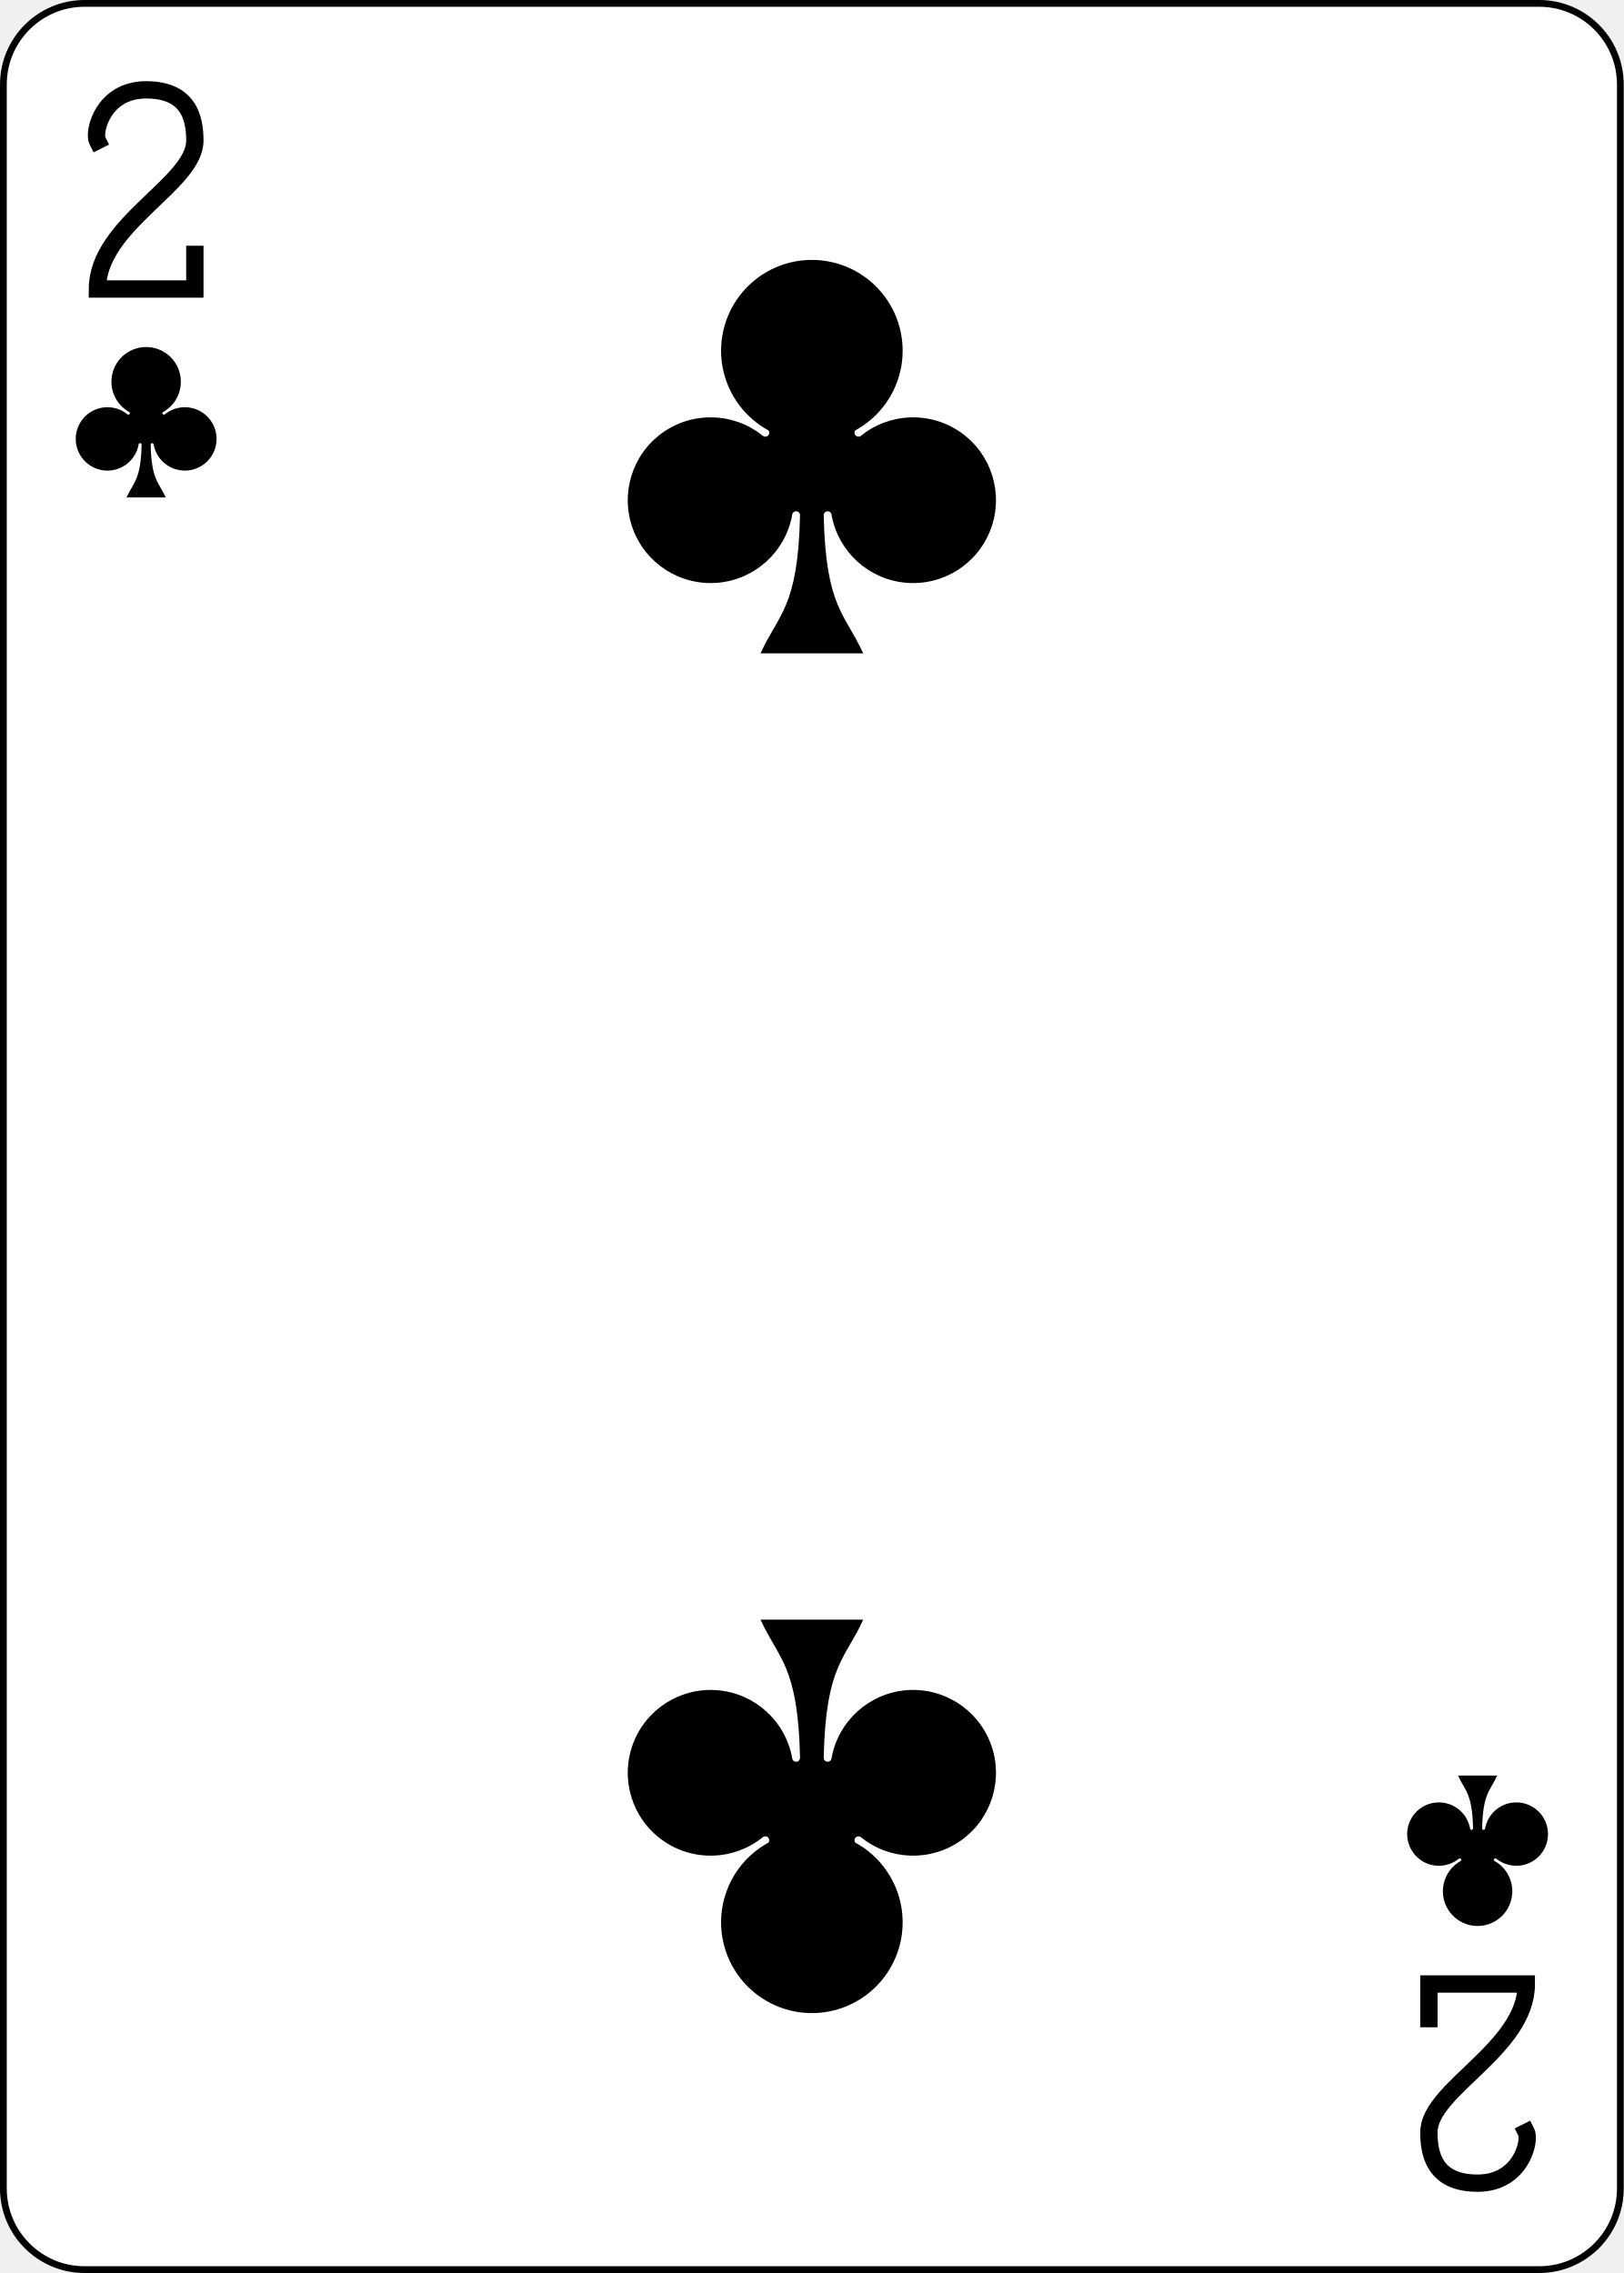
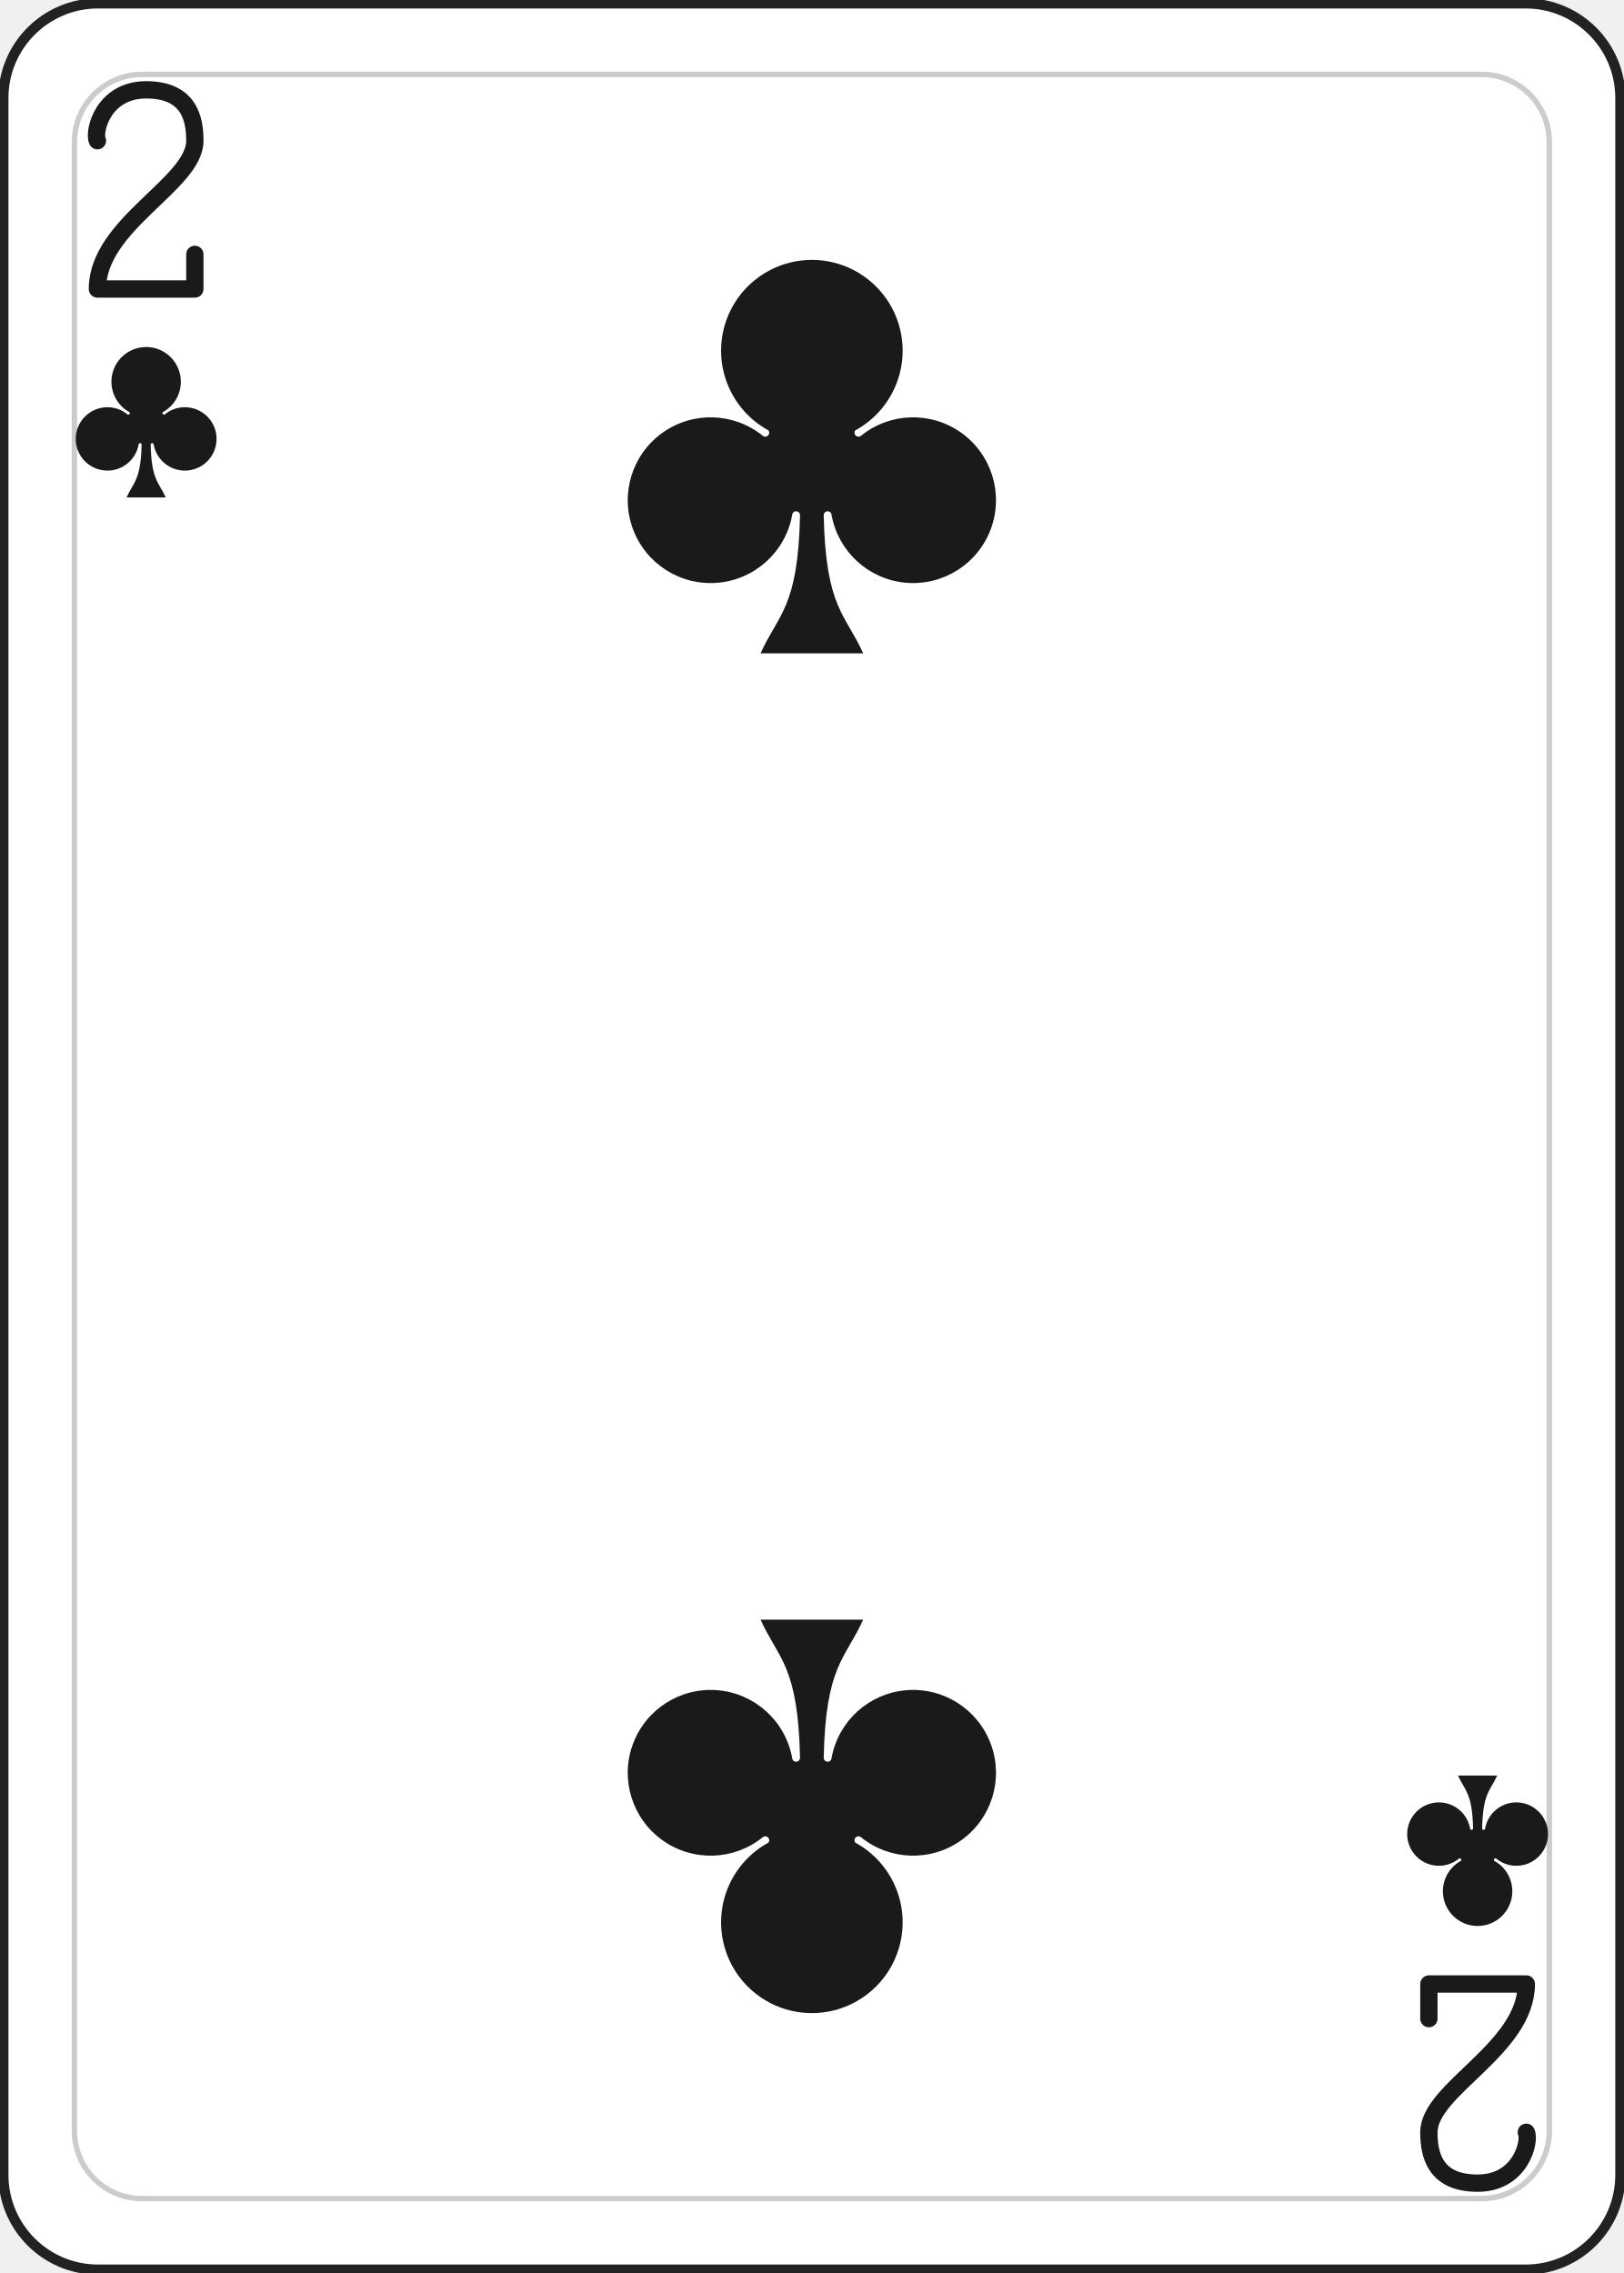
<svg xmlns="http://www.w3.org/2000/svg" xmlns:xlink="http://www.w3.org/1999/xlink" class="card" face="2C" height="3.5in" preserveAspectRatio="none" viewBox="-120 -168 240 336" width="2.5in">
  <defs>
    <symbol id="SC2" viewBox="-600 -600 1200 1200" preserveAspectRatio="xMinYMid">
-       <path d="M30 150C35 385 85 400 130 500L-130 500C-85 400 -35 385 -30 150A10 10 0 0 0 -50 150A210 210 0 1 1 -124 -51A10 10 0 0 0 -110 -65A230 230 0 1 1 110 -65A10 10 0 0 0 124 -51A210 210 0 1 1 50 150A10 10 0 0 0 30 150Z" fill="black" />
+       <path d="M30 150C35 385 85 400 130 500L-130 500C-85 400 -35 385 -30 150A10 10 0 0 0 -50 150A210 210 0 1 1 -124 -51A10 10 0 0 0 -110 -65A230 230 0 1 1 110 -65A10 10 0 0 0 124 -51A210 210 0 1 1 50 150A10 10 0 0 0 30 150Z" fill="#1a1a1a" />
    </symbol>
    <symbol id="VC2" viewBox="-500 -500 1000 1000" preserveAspectRatio="xMinYMid">
-       <path d="M-225 -225C-245 -265 -200 -460 0 -460C 200 -460 225 -325 225 -225C225 -25 -225 160 -225 460L225 460L225 300" stroke="black" stroke-width="80" stroke-linecap="square" stroke-miterlimit="1.5" fill="none" />
+       <path d="M-225 -225C-245 -265 -200 -460 0 -460C200 -460 225 -325 225 -225C225 -25 -225 160 -225 460L225 460L225 300" stroke="#1a1a1a" stroke-width="80" stroke-linecap="round" stroke-linejoin="round" fill="none" />
    </symbol>
  </defs>
-   <rect width="239" height="335" x="-119.5" y="-167.5" rx="12" ry="12" fill="white" stroke="black" />
+   <rect width="239" height="335" x="-119.5" y="-167.5" rx="14" ry="14" fill="#fff" stroke="#222" stroke-width="1.5" />
+   <rect width="218" height="314" x="-109" y="-157" rx="10" ry="10" fill="none" stroke="#ccc" stroke-width="0.8" />
  <use xlink:href="#VC2" height="32" width="32" x="-114.4" y="-156" />
  <use xlink:href="#SC2" height="26.769" width="26.769" x="-111.784" y="-119" />
  <use xlink:href="#SC2" height="70" width="70" x="-35" y="-135.588" />
  <g transform="rotate(180)">
    <use xlink:href="#VC2" height="32" width="32" x="-114.4" y="-156" />
    <use xlink:href="#SC2" height="26.769" width="26.769" x="-111.784" y="-119" />
    <use xlink:href="#SC2" height="70" width="70" x="-35" y="-135.588" />
  </g>
</svg>
